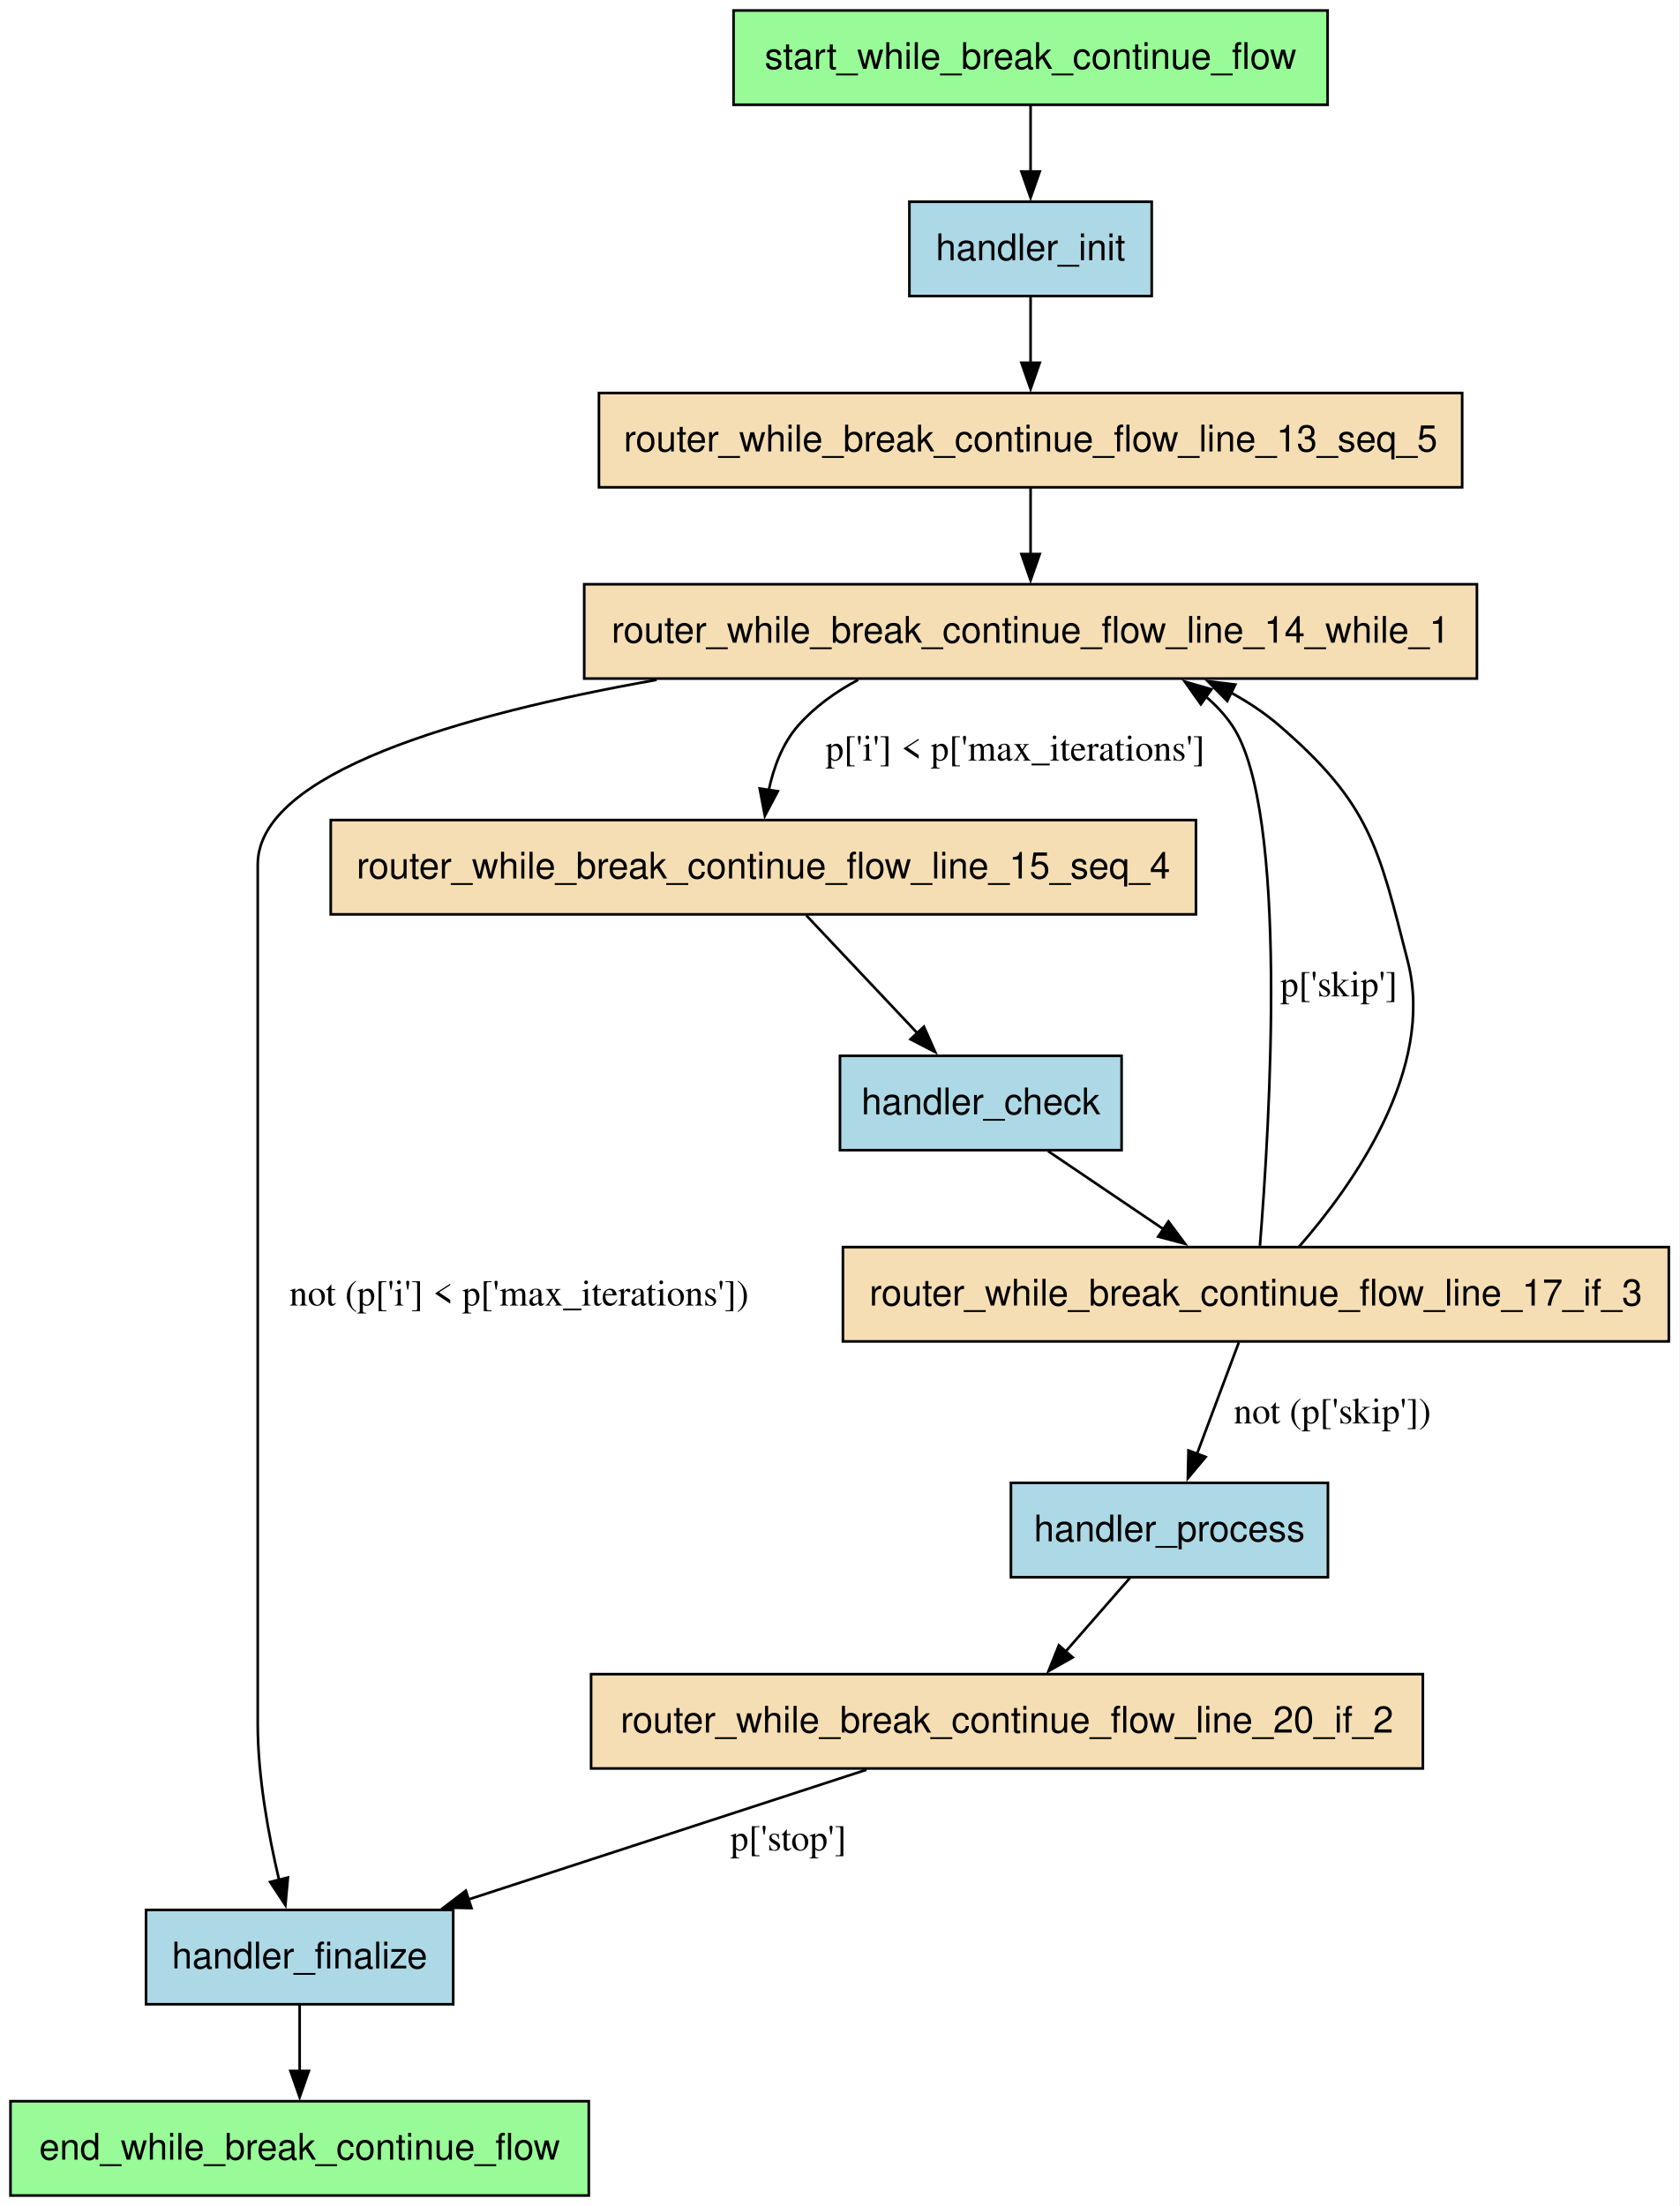
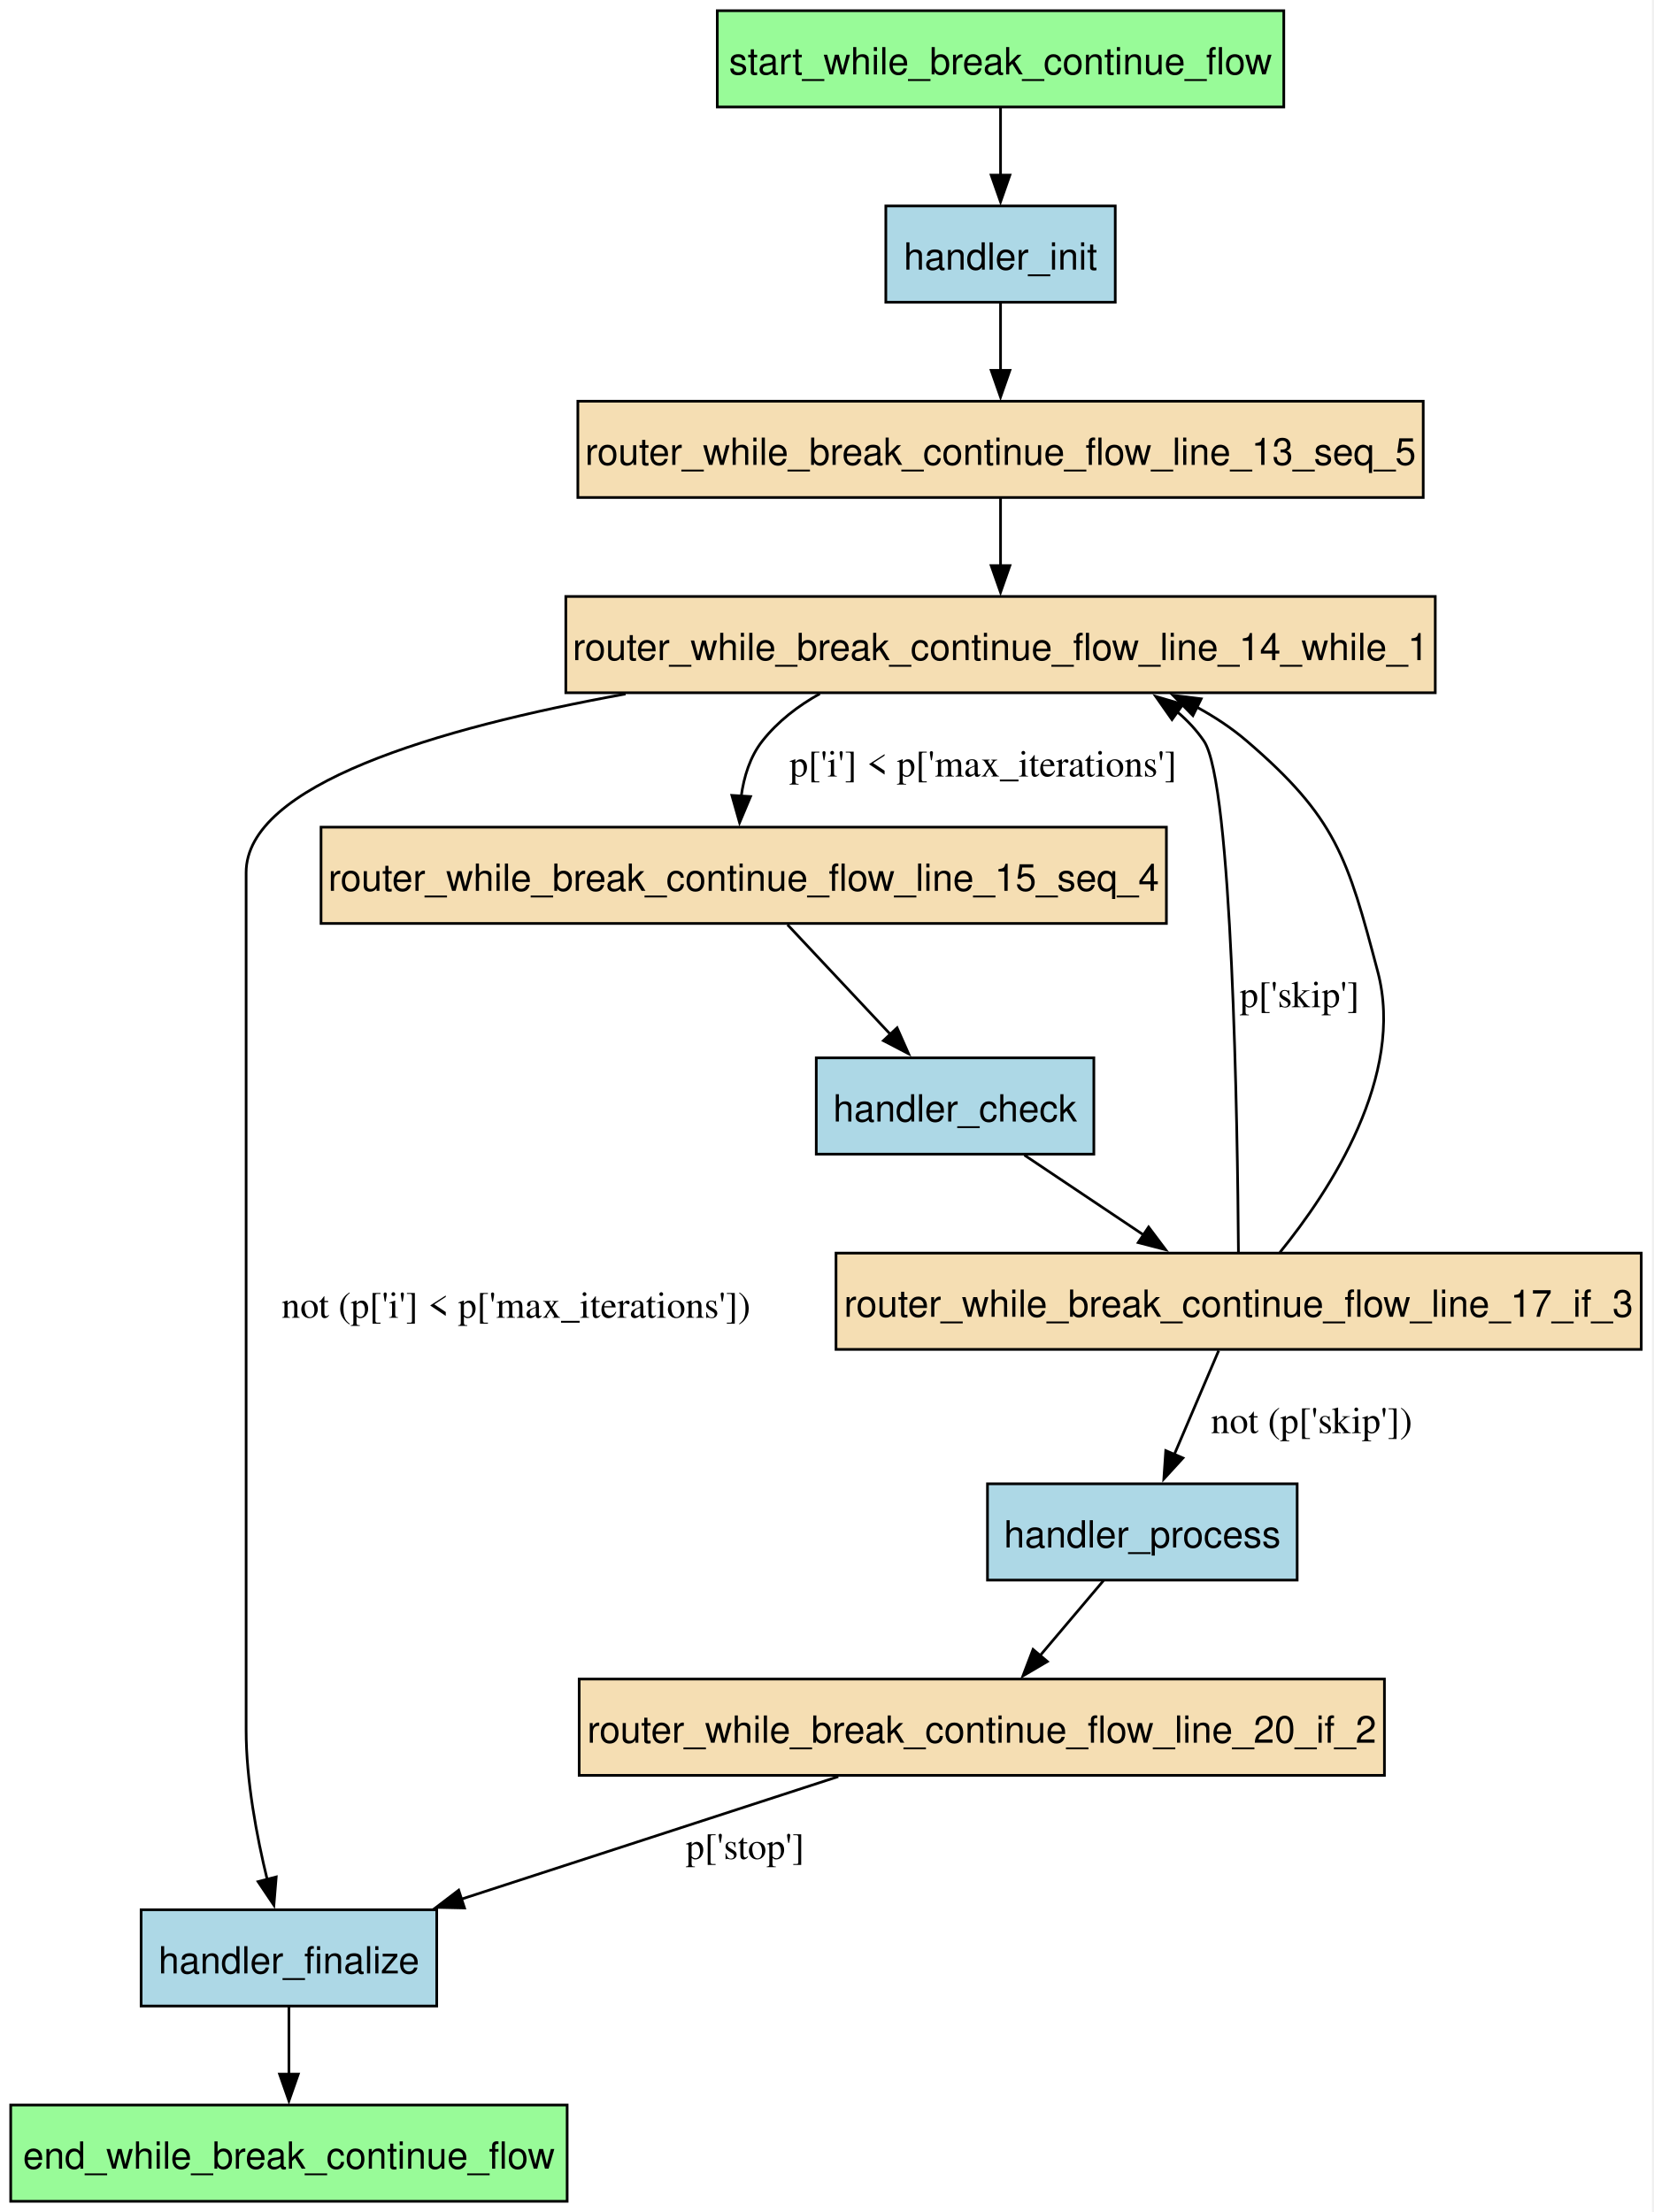
- <svg xmlns="http://www.w3.org/2000/svg" width="641pt" height="842pt" viewBox="0.00 0.00 641.00 842.00">
-   <g id="graph0" class="graph" transform="scale(1 1) rotate(0) translate(4 838)">
-     <polygon fill="white" stroke="none" points="-4,4 -4,-838 637,-838 637,4 -4,4" />
+ <svg xmlns="http://www.w3.org/2000/svg" width="618pt" height="827pt" viewBox="0.00 0.00 618.00 827.00">
+   <g id="graph0" class="graph" transform="scale(1 1) rotate(0) translate(4 823)">
+     <polygon fill="white" stroke="none" points="-4,4 -4,-823 613.5,-823 613.5,4 -4,4" />
    <g id="node1" class="node">
-       <polygon fill="palegreen" stroke="black" points="220.75,-36 0,-36 0,0 220.75,0 220.75,-36" />
-       <text text-anchor="middle" x="110.38" y="-13.7" font-family="Helvetica,sans-Serif" font-size="14.00">end_while_break_continue_flow</text>
+       <polygon fill="palegreen" stroke="black" points="208,-36 0,-36 0,0 208,0 208,-36" />
+       <text xml:space="preserve" text-anchor="middle" x="104" y="-12.2" font-family="Helvetica,sans-Serif" font-size="14.00">end_while_break_continue_flow</text>
    </g>
    <g id="node2" class="node">
-       <polygon fill="lightblue" stroke="black" points="424.12,-435 316.62,-435 316.62,-399 424.12,-399 424.12,-435" />
-       <text text-anchor="middle" x="370.38" y="-412.7" font-family="Helvetica,sans-Serif" font-size="14.00">handler_check</text>
+       <polygon fill="lightblue" stroke="black" points="404.88,-427.5 301.12,-427.5 301.12,-391.5 404.88,-391.5 404.88,-427.5" />
+       <text xml:space="preserve" text-anchor="middle" x="353" y="-403.7" font-family="Helvetica,sans-Serif" font-size="14.00">handler_check</text>
    </g>
    <g id="node9" class="node">
-       <polygon fill="wheat" stroke="black" points="633,-362 317.75,-362 317.75,-326 633,-326 633,-362" />
-       <text text-anchor="middle" x="475.38" y="-339.7" font-family="Helvetica,sans-Serif" font-size="14.00">router_while_break_continue_flow_line_17_if_3</text>
+       <polygon fill="wheat" stroke="black" points="609.5,-354.5 308.5,-354.5 308.5,-318.5 609.5,-318.5 609.5,-354.5" />
+       <text xml:space="preserve" text-anchor="middle" x="459" y="-330.7" font-family="Helvetica,sans-Serif" font-size="14.00">router_while_break_continue_flow_line_17_if_3</text>
    </g>
    <g id="edge8" class="edge">
-       <path fill="none" stroke="black" d="M396.06,-398.63C409.41,-389.61 425.92,-378.44 440.41,-368.64" />
-       <polygon fill="black" stroke="black" points="442.01,-371.78 448.34,-363.28 438.09,-365.99 442.01,-371.78" />
+       <path fill="none" stroke="black" d="M378.93,-391.13C392.41,-382.11 409.07,-370.94 423.7,-361.14" />
+       <polygon fill="black" stroke="black" points="425.35,-364.25 431.71,-355.78 421.46,-358.43 425.35,-364.25" />
    </g>
    <g id="node3" class="node">
-       <polygon fill="lightblue" stroke="black" points="169,-109 51.75,-109 51.75,-73 169,-73 169,-109" />
-       <text text-anchor="middle" x="110.38" y="-86.7" font-family="Helvetica,sans-Serif" font-size="14.00">handler_finalize</text>
+       <polygon fill="lightblue" stroke="black" points="159.25,-109 48.75,-109 48.75,-73 159.25,-73 159.25,-109" />
+       <text xml:space="preserve" text-anchor="middle" x="104" y="-85.2" font-family="Helvetica,sans-Serif" font-size="14.00">handler_finalize</text>
    </g>
    <g id="edge13" class="edge">
-       <path fill="none" stroke="black" d="M110.38,-72.81C110.38,-65.23 110.38,-56.1 110.38,-47.54" />
-       <polygon fill="black" stroke="black" points="113.88,-47.54 110.38,-37.54 106.88,-47.54 113.88,-47.54" />
+       <path fill="none" stroke="black" d="M104,-72.81C104,-65.23 104,-56.1 104,-47.54" />
+       <polygon fill="black" stroke="black" points="107.5,-47.54 104,-37.54 100.5,-47.54 107.5,-47.54" />
    </g>
    <g id="node4" class="node">
-       <polygon fill="lightblue" stroke="black" points="435.62,-761 343.12,-761 343.12,-725 435.62,-725 435.62,-761" />
-       <text text-anchor="middle" x="389.38" y="-738.7" font-family="Helvetica,sans-Serif" font-size="14.00">handler_init</text>
+       <polygon fill="lightblue" stroke="black" points="412.88,-746 327.12,-746 327.12,-710 412.88,-710 412.88,-746" />
+       <text xml:space="preserve" text-anchor="middle" x="370" y="-722.2" font-family="Helvetica,sans-Serif" font-size="14.00">handler_init</text>
    </g>
    <g id="node6" class="node">
-       <polygon fill="wheat" stroke="black" points="554.12,-688 224.62,-688 224.62,-652 554.12,-652 554.12,-688" />
-       <text text-anchor="middle" x="389.38" y="-665.7" font-family="Helvetica,sans-Serif" font-size="14.00">router_while_break_continue_flow_line_13_seq_5</text>
+       <polygon fill="wheat" stroke="black" points="528,-673 212,-673 212,-637 528,-637 528,-673" />
+       <text xml:space="preserve" text-anchor="middle" x="370" y="-649.2" font-family="Helvetica,sans-Serif" font-size="14.00">router_while_break_continue_flow_line_13_seq_5</text>
    </g>
    <g id="edge2" class="edge">
-       <path fill="none" stroke="black" d="M389.38,-724.81C389.38,-717.23 389.38,-708.1 389.38,-699.54" />
-       <polygon fill="black" stroke="black" points="392.88,-699.54 389.38,-689.54 385.88,-699.54 392.88,-699.54" />
+       <path fill="none" stroke="black" d="M370,-709.81C370,-702.23 370,-693.1 370,-684.54" />
+       <polygon fill="black" stroke="black" points="373.5,-684.54 370,-674.54 366.5,-684.54 373.5,-684.54" />
    </g>
    <g id="node5" class="node">
-       <polygon fill="lightblue" stroke="black" points="502.88,-272 381.88,-272 381.88,-236 502.88,-236 502.88,-272" />
-       <text text-anchor="middle" x="442.38" y="-249.7" font-family="Helvetica,sans-Serif" font-size="14.00">handler_process</text>
+       <polygon fill="lightblue" stroke="black" points="480.88,-268.25 365.12,-268.25 365.12,-232.25 480.88,-232.25 480.88,-268.25" />
+       <text xml:space="preserve" text-anchor="middle" x="423" y="-244.45" font-family="Helvetica,sans-Serif" font-size="14.00">handler_process</text>
    </g>
    <g id="node10" class="node">
-       <polygon fill="wheat" stroke="black" points="539.12,-199 221.62,-199 221.62,-163 539.12,-163 539.12,-199" />
-       <text text-anchor="middle" x="380.38" y="-176.7" font-family="Helvetica,sans-Serif" font-size="14.00">router_while_break_continue_flow_line_20_if_2</text>
+       <polygon fill="wheat" stroke="black" points="513.5,-195.25 212.5,-195.25 212.5,-159.25 513.5,-159.25 513.5,-195.25" />
+       <text xml:space="preserve" text-anchor="middle" x="363" y="-171.45" font-family="Helvetica,sans-Serif" font-size="14.00">router_while_break_continue_flow_line_20_if_2</text>
    </g>
    <g id="edge6" class="edge">
-       <path fill="none" stroke="black" d="M427.37,-235.81C419.98,-227.35 410.92,-216.98 402.74,-207.61" />
-       <polygon fill="black" stroke="black" points="405.45,-205.4 396.24,-200.17 400.18,-210 405.45,-205.4" />
+       <path fill="none" stroke="black" d="M408.48,-232.06C401.33,-223.6 392.56,-213.23 384.64,-203.86" />
+       <polygon fill="black" stroke="black" points="387.5,-201.81 378.37,-196.43 382.15,-206.33 387.5,-201.81" />
    </g>
    <g id="node7" class="node">
-       <polygon fill="wheat" stroke="black" points="559.75,-615 219,-615 219,-579 559.75,-579 559.75,-615" />
-       <text text-anchor="middle" x="389.38" y="-592.7" font-family="Helvetica,sans-Serif" font-size="14.00">router_while_break_continue_flow_line_14_while_1</text>
+       <polygon fill="wheat" stroke="black" points="532.5,-600 207.5,-600 207.5,-564 532.5,-564 532.5,-600" />
+       <text xml:space="preserve" text-anchor="middle" x="370" y="-576.2" font-family="Helvetica,sans-Serif" font-size="14.00">router_while_break_continue_flow_line_14_while_1</text>
    </g>
    <g id="edge11" class="edge">
-       <path fill="none" stroke="black" d="M389.38,-651.81C389.38,-644.23 389.38,-635.1 389.38,-626.54" />
-       <polygon fill="black" stroke="black" points="392.88,-626.54 389.38,-616.54 385.88,-626.54 392.88,-626.54" />
+       <path fill="none" stroke="black" d="M370,-636.81C370,-629.23 370,-620.1 370,-611.54" />
+       <polygon fill="black" stroke="black" points="373.5,-611.54 370,-601.54 366.5,-611.54 373.5,-611.54" />
    </g>
    <g id="edge10" class="edge">
-       <path fill="none" stroke="black" d="M246.63,-578.51C171.33,-565.14 94.38,-542.94 94.38,-508 94.38,-508 94.38,-508 94.38,-180 94.38,-159.81 98.5,-137.44 102.56,-120.3" />
-       <polygon fill="black" stroke="black" points="105.9,-121.38 104.94,-110.83 99.11,-119.67 105.9,-121.38" />
-       <text text-anchor="middle" x="194.12" y="-339.7" font-family="Times,serif" font-size="14.00">not (p['i'] &lt; p['max_iterations'])</text>
+       <path fill="none" stroke="black" d="M229.83,-563.55C159.05,-550.68 88,-529.58 88,-496.75 88,-496.75 88,-496.75 88,-176.25 88,-157.32 91.95,-136.41 95.92,-120.16" />
+       <polygon fill="black" stroke="black" points="99.25,-121.27 98.38,-110.71 92.47,-119.51 99.25,-121.27" />
+       <text xml:space="preserve" text-anchor="middle" x="188.88" y="-330.32" font-family="Times,serif" font-size="14.00">not (p['i'] &lt; p['max_iterations'])</text>
    </g>
    <g id="node8" class="node">
-       <polygon fill="wheat" stroke="black" points="452.5,-525 122.25,-525 122.25,-489 452.5,-489 452.5,-525" />
-       <text text-anchor="middle" x="287.38" y="-502.7" font-family="Helvetica,sans-Serif" font-size="14.00">router_while_break_continue_flow_line_15_seq_4</text>
+       <polygon fill="wheat" stroke="black" points="432,-513.75 116,-513.75 116,-477.75 432,-477.75 432,-513.75" />
+       <text xml:space="preserve" text-anchor="middle" x="274" y="-489.95" font-family="Helvetica,sans-Serif" font-size="14.00">router_while_break_continue_flow_line_15_seq_4</text>
    </g>
    <g id="edge9" class="edge">
-       <path fill="none" stroke="black" d="M323.6,-578.54C314.98,-573.97 306.96,-568.22 300.62,-561 294.62,-554.16 291.26,-545 289.4,-536.22" />
-       <polygon fill="black" stroke="black" points="292.9,-535.99 287.95,-526.63 285.98,-537.04 292.9,-535.99" />
-       <text text-anchor="middle" x="383.5" y="-547.7" font-family="Times,serif" font-size="14.00">p['i'] &lt; p['max_iterations']</text>
+       <path fill="none" stroke="black" d="M302.47,-563.65C294.27,-559.07 286.76,-553.3 281,-546 276.36,-540.13 274.06,-532.59 273.05,-525.19" />
+       <polygon fill="black" stroke="black" points="276.55,-525.2 272.45,-515.44 269.57,-525.63 276.55,-525.2" />
+       <text xml:space="preserve" text-anchor="middle" x="363.5" y="-532.7" font-family="Times,serif" font-size="14.00">p['i'] &lt; p['max_iterations']</text>
    </g>
    <g id="edge7" class="edge">
-       <path fill="none" stroke="black" d="M303.77,-488.61C315.94,-475.72 332.71,-457.93 346.38,-443.44" />
-       <polygon fill="black" stroke="black" points="348.66,-446.13 352.97,-436.45 343.56,-441.32 348.66,-446.13" />
+       <path fill="none" stroke="black" d="M290.37,-477.29C301.49,-465.43 316.39,-449.54 328.87,-436.24" />
+       <polygon fill="black" stroke="black" points="331.33,-438.73 335.62,-429.04 326.22,-433.94 331.33,-438.73" />
    </g>
    <g id="edge5" class="edge">
-       <path fill="none" stroke="black" d="M468.86,-325.61C464.29,-313.44 458.09,-296.91 452.84,-282.91" />
-       <polygon fill="black" stroke="black" points="456.2,-281.9 449.41,-273.77 449.65,-284.36 456.2,-281.9" />
-       <text text-anchor="middle" x="504.58" y="-294.7" font-family="Times,serif" font-size="14.00">not (p['skip'])</text>
+       <path fill="none" stroke="black" d="M451.54,-318.04C446.71,-306.75 440.33,-291.8 434.82,-278.9" />
+       <polygon fill="black" stroke="black" points="438.19,-277.9 431.04,-270.08 431.76,-280.65 438.19,-277.9" />
+       <text xml:space="preserve" text-anchor="middle" x="486.28" y="-287.2" font-family="Times,serif" font-size="14.00">not (p['skip'])</text>
    </g>
    <g id="edge4" class="edge">
-       <path fill="none" stroke="black" d="M476.92,-362.5C480.6,-408.03 488.03,-528.86 466.38,-561 463.53,-565.22 460.04,-568.95 456.14,-572.22" />
-       <polygon fill="black" stroke="black" points="454.36,-569.19 448.24,-577.84 458.42,-574.89 454.36,-569.19" />
-       <text text-anchor="middle" x="507.06" y="-457.7" font-family="Times,serif" font-size="14.00">p['skip']</text>
+       <path fill="none" stroke="black" d="M458.93,-354.76C458.59,-401.91 456.69,-530.41 446,-546 443.23,-550.04 439.87,-553.63 436.12,-556.81" />
+       <polygon fill="black" stroke="black" points="434.09,-553.96 428,-562.63 438.17,-559.65 434.09,-553.96" />
+       <text xml:space="preserve" text-anchor="middle" x="481.77" y="-446.45" font-family="Times,serif" font-size="14.00">p['skip']</text>
    </g>
    <g id="edge12" class="edge">
-       <path fill="none" stroke="black" d="M491.89,-362.19C512.5,-385.77 543.83,-429.93 533.38,-471 522.14,-515.14 518.84,-531.22 484.38,-561 478.75,-565.86 472.38,-570.08 465.68,-573.72" />
-       <polygon fill="black" stroke="black" points="464.44,-570.43 457.02,-577.99 467.53,-576.71 464.44,-570.43" />
+       <path fill="none" stroke="black" d="M474.42,-354.75C493.23,-377.93 521.31,-420.73 511,-459.75 499.74,-502.37 495.47,-517.3 462,-546 456.33,-550.86 449.92,-555.08 443.19,-558.73" />
+       <polygon fill="black" stroke="black" points="441.91,-555.46 434.49,-563.03 445.01,-561.74 441.91,-555.46" />
    </g>
    <g id="edge3" class="edge">
-       <path fill="none" stroke="black" d="M326.71,-162.51C283,-148.26 221.16,-128.11 174.78,-112.99" />
-       <polygon fill="black" stroke="black" points="175.97,-109.7 165.38,-109.93 173.8,-116.35 175.97,-109.7" />
-       <text text-anchor="middle" x="296.93" y="-131.7" font-family="Times,serif" font-size="14.00">p['stop']</text>
+       <path fill="none" stroke="black" d="M309.34,-158.79C268.36,-145.46 211.74,-127.05 168.33,-112.93" />
+       <polygon fill="black" stroke="black" points="169.63,-109.67 159.04,-109.9 167.46,-116.32 169.63,-109.67" />
+       <text xml:space="preserve" text-anchor="middle" x="274.51" y="-127.95" font-family="Times,serif" font-size="14.00">p['stop']</text>
    </g>
    <g id="node11" class="node">
-       <polygon fill="palegreen" stroke="black" points="502.75,-834 276,-834 276,-798 502.75,-798 502.75,-834" />
-       <text text-anchor="middle" x="389.38" y="-811.7" font-family="Helvetica,sans-Serif" font-size="14.00">start_while_break_continue_flow</text>
+       <polygon fill="palegreen" stroke="black" points="475.88,-819 264.12,-819 264.12,-783 475.88,-783 475.88,-819" />
+       <text xml:space="preserve" text-anchor="middle" x="370" y="-795.2" font-family="Helvetica,sans-Serif" font-size="14.00">start_while_break_continue_flow</text>
    </g>
    <g id="edge1" class="edge">
-       <path fill="none" stroke="black" d="M389.38,-797.81C389.38,-790.23 389.38,-781.1 389.38,-772.54" />
-       <polygon fill="black" stroke="black" points="392.88,-772.54 389.38,-762.54 385.88,-772.54 392.88,-772.54" />
+       <path fill="none" stroke="black" d="M370,-782.81C370,-775.23 370,-766.1 370,-757.54" />
+       <polygon fill="black" stroke="black" points="373.5,-757.54 370,-747.54 366.5,-757.54 373.5,-757.54" />
    </g>
  </g>
</svg>
